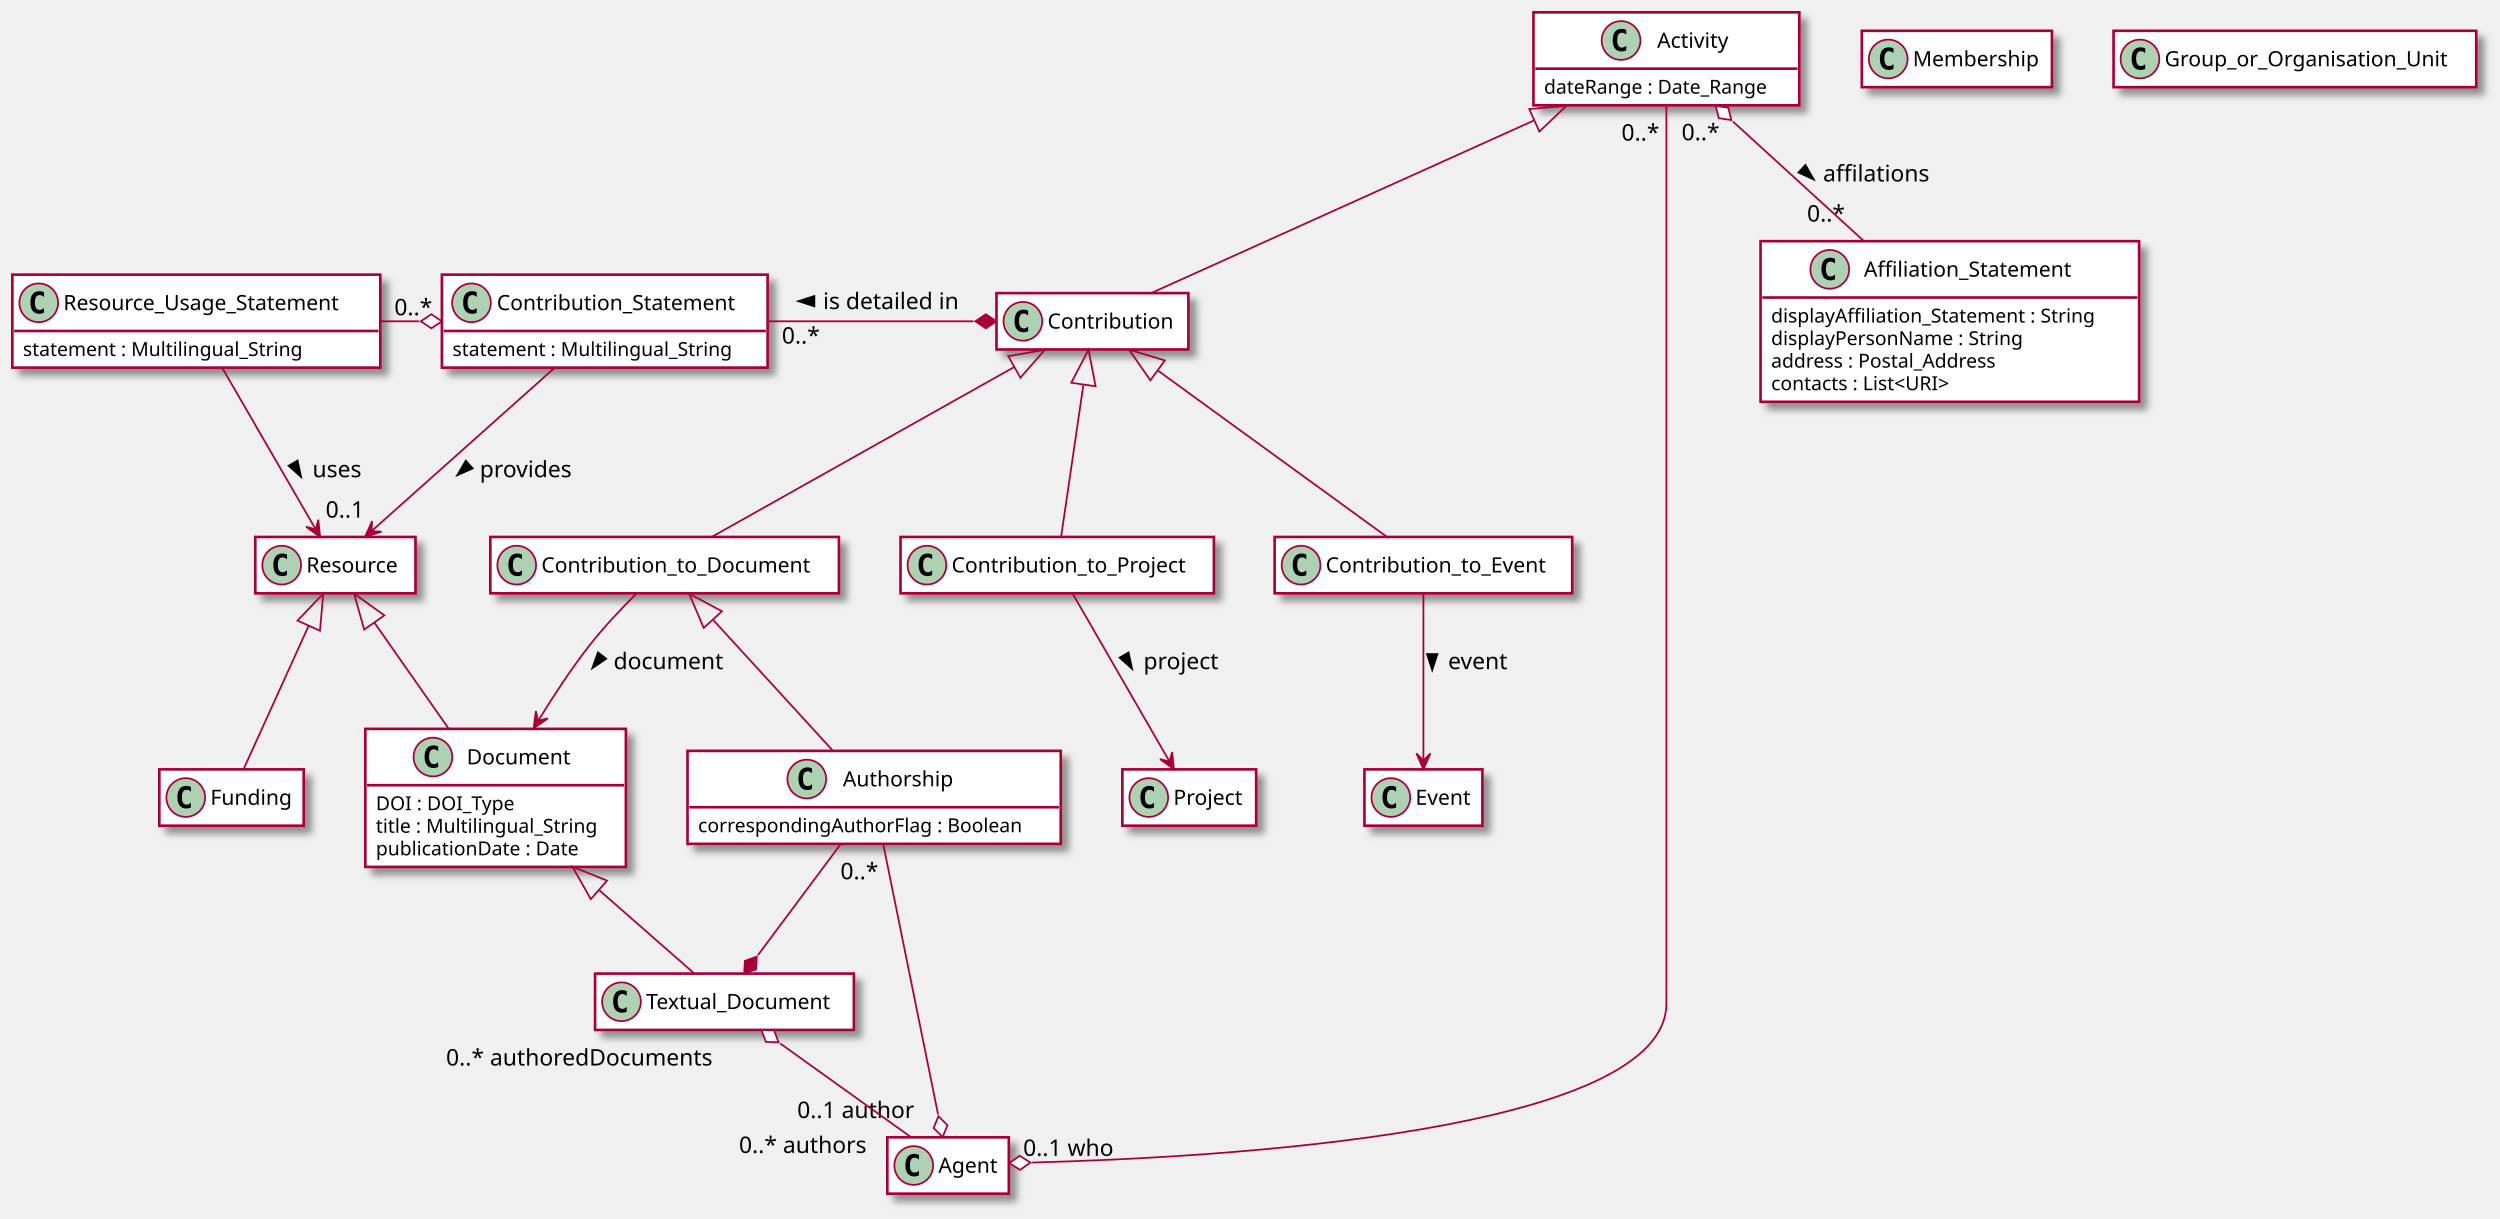
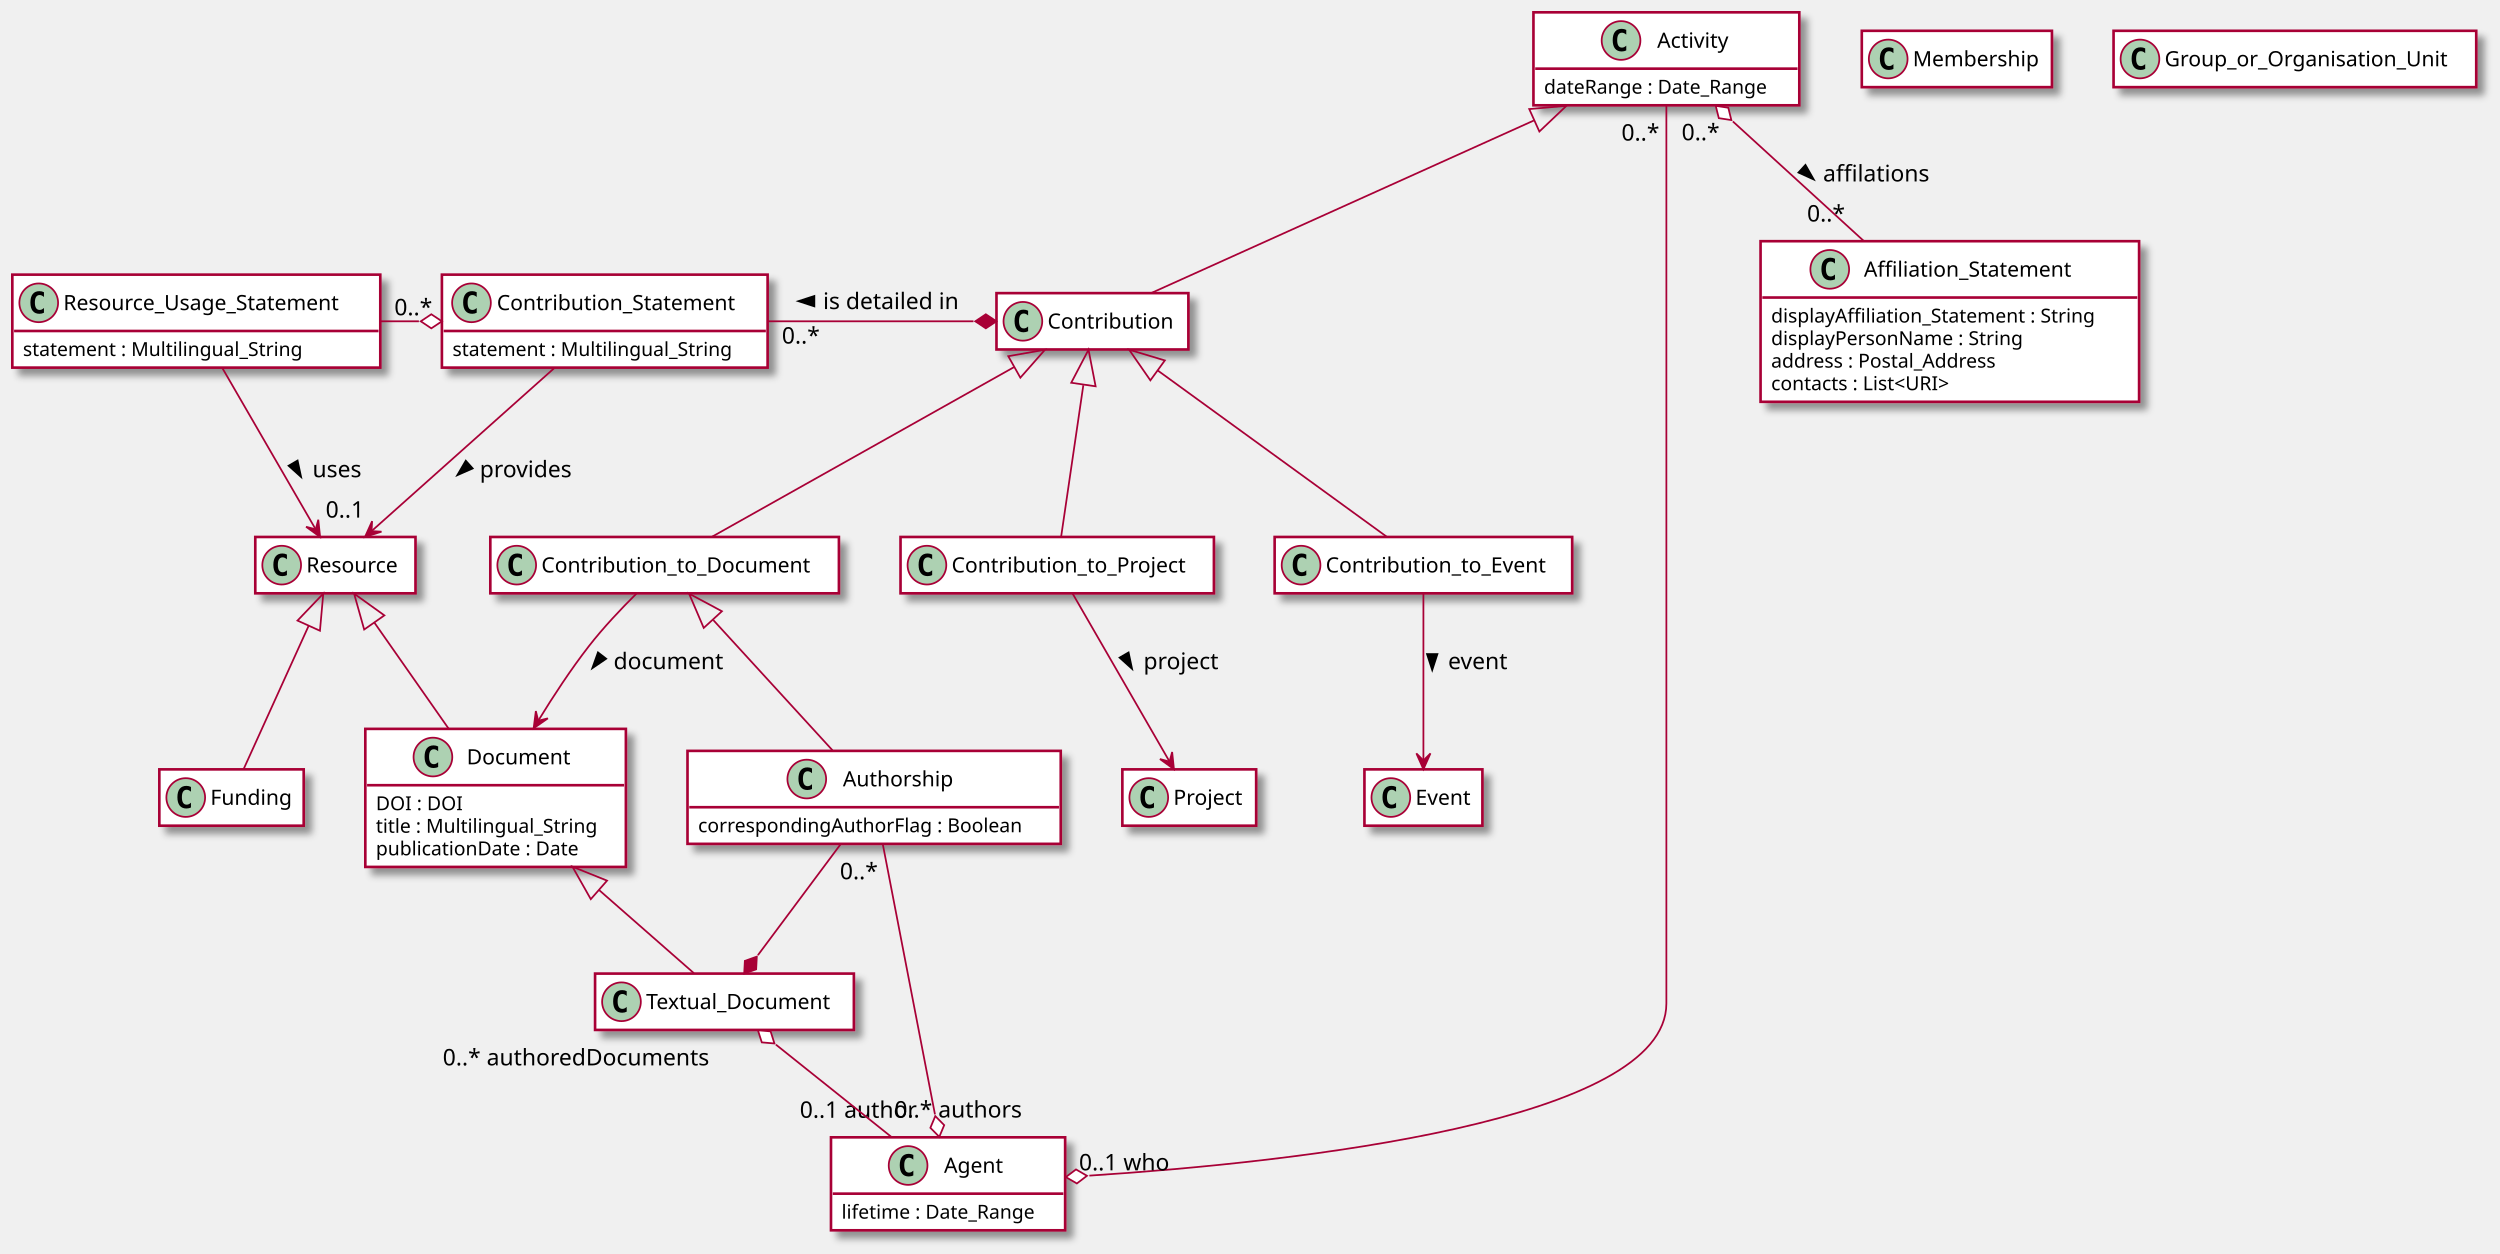
- <svg xmlns="http://www.w3.org/2000/svg" contentScriptType="application/ecmascript" contentStyleType="text/css" height="692px" preserveAspectRatio="none" style="width:1420px;height:692px;background:#FFFFFF;" version="1.1" viewBox="0 0 1420 692" width="1420px" zoomAndPan="magnify">
+ <svg xmlns="http://www.w3.org/2000/svg" contentScriptType="application/ecmascript" contentStyleType="text/css" height="712px" preserveAspectRatio="none" style="width:1420px;height:712px;background:#FFFFFF;" version="1.1" viewBox="0 0 1420 712" width="1420px" zoomAndPan="magnify">
  <defs>
-     <filter height="300%" id="f1tw0h363aihu" width="300%" x="-1" y="-1">
+     <filter height="300%" id="fdr170xmycgqb" width="300%" x="-1" y="-1">
      <feGaussianBlur result="blurOut" stdDeviation="2.0" />
      <feColorMatrix in="blurOut" result="blurOut2" type="matrix" values="0 0 0 0 0 0 0 0 0 0 0 0 0 0 0 0 0 0 .4 0" />
      <feOffset dx="4.0" dy="4.0" in="blurOut2" result="blurOut3" />
      <feBlend in="SourceGraphic" in2="blurOut3" mode="normal" />
    </filter>
  </defs>
  <g>
-     <rect codeLine="54" fill="#FFFFFF" filter="url(#f1tw0h363aihu)" height="52.805" id="Activity" style="stroke:#A80036;stroke-width:1.5;" width="151" x="871" y="7" />
+     <rect codeLine="55" fill="#FFFFFF" filter="url(#fdr170xmycgqb)" height="52.805" id="Activity" style="stroke:#A80036;stroke-width:1.5;" width="151" x="871" y="7" />
    <ellipse cx="920.75" cy="23" fill="#ADD1B2" rx="11" ry="11" style="stroke:#A80036;stroke-width:1.0;" />
    <path d="M923.719,28.641 Q923.141,28.938 922.5,29.078 Q921.859,29.234 921.156,29.234 Q918.656,29.234 917.328,27.594 Q916.016,25.938 916.016,22.812 Q916.016,19.688 917.328,18.031 Q918.656,16.375 921.156,16.375 Q921.859,16.375 922.5,16.531 Q923.156,16.688 923.719,16.984 L923.719,19.703 Q923.094,19.125 922.5,18.859 Q921.906,18.578 921.281,18.578 Q919.938,18.578 919.25,19.656 Q918.562,20.719 918.562,22.812 Q918.562,24.906 919.25,25.984 Q919.938,27.047 921.281,27.047 Q921.906,27.047 922.5,26.781 Q923.094,26.5 923.719,25.922 L923.719,28.641 Z " fill="#000000" />
    <text fill="#000000" font-family="sans-serif" font-size="12" lengthAdjust="spacing" textLength="43" x="941.25" y="27.154">Activity</text>
    <line style="stroke:#A80036;stroke-width:1.5;" x1="872" x2="1021" y1="39" y2="39" />
    <text fill="#000000" font-family="sans-serif" font-size="11" lengthAdjust="spacing" textLength="139" x="877" y="53.21">dateRange : Date_Range</text>
-     <rect codeLine="23" fill="#FFFFFF" filter="url(#f1tw0h363aihu)" height="32" id="Agent" style="stroke:#A80036;stroke-width:1.5;" width="69" x="504" y="646" />
-     <ellipse cx="519" cy="662" fill="#ADD1B2" rx="11" ry="11" style="stroke:#A80036;stroke-width:1.0;" />
-     <path d="M521.969,667.641 Q521.391,667.938 520.75,668.078 Q520.109,668.234 519.406,668.234 Q516.906,668.234 515.578,666.594 Q514.266,664.938 514.266,661.812 Q514.266,658.688 515.578,657.031 Q516.906,655.375 519.406,655.375 Q520.109,655.375 520.75,655.531 Q521.406,655.688 521.969,655.984 L521.969,658.703 Q521.344,658.125 520.75,657.859 Q520.156,657.578 519.531,657.578 Q518.188,657.578 517.5,658.656 Q516.812,659.719 516.812,661.812 Q516.812,663.906 517.5,664.984 Q518.188,666.047 519.531,666.047 Q520.156,666.047 520.75,665.781 Q521.344,665.5 521.969,664.922 L521.969,667.641 Z " fill="#000000" />
-     <text fill="#000000" font-family="sans-serif" font-size="12" lengthAdjust="spacing" textLength="37" x="533" y="666.154">Agent</text>
-     <rect codeLine="91" fill="#FFFFFF" filter="url(#f1tw0h363aihu)" height="32" id="Contribution" style="stroke:#A80036;stroke-width:1.5;" width="109" x="566" y="166.5" />
+     <rect codeLine="23" fill="#FFFFFF" filter="url(#fdr170xmycgqb)" height="52.805" id="Agent" style="stroke:#A80036;stroke-width:1.5;" width="133" x="472" y="646" />
+     <ellipse cx="515.8" cy="662" fill="#ADD1B2" rx="11" ry="11" style="stroke:#A80036;stroke-width:1.0;" />
+     <path d="M518.769,667.641 Q518.191,667.938 517.55,668.078 Q516.909,668.234 516.206,668.234 Q513.706,668.234 512.378,666.594 Q511.066,664.938 511.066,661.812 Q511.066,658.688 512.378,657.031 Q513.706,655.375 516.206,655.375 Q516.909,655.375 517.55,655.531 Q518.206,655.688 518.769,655.984 L518.769,658.703 Q518.144,658.125 517.55,657.859 Q516.956,657.578 516.331,657.578 Q514.987,657.578 514.3,658.656 Q513.612,659.719 513.612,661.812 Q513.612,663.906 514.3,664.984 Q514.987,666.047 516.331,666.047 Q516.956,666.047 517.55,665.781 Q518.144,665.5 518.769,664.922 L518.769,667.641 Z " fill="#000000" />
+     <text fill="#000000" font-family="sans-serif" font-size="12" lengthAdjust="spacing" textLength="37" x="536.2" y="666.154">Agent</text>
+     <line style="stroke:#A80036;stroke-width:1.5;" x1="473" x2="604" y1="678" y2="678" />
+     <text fill="#000000" font-family="sans-serif" font-size="11" lengthAdjust="spacing" textLength="121" x="478" y="692.21">lifetime : Date_Range</text>
+     <rect codeLine="92" fill="#FFFFFF" filter="url(#fdr170xmycgqb)" height="32" id="Contribution" style="stroke:#A80036;stroke-width:1.5;" width="109" x="566" y="166.5" />
    <ellipse cx="581" cy="182.5" fill="#ADD1B2" rx="11" ry="11" style="stroke:#A80036;stroke-width:1.0;" />
    <path d="M583.969,188.141 Q583.391,188.438 582.75,188.578 Q582.109,188.734 581.406,188.734 Q578.906,188.734 577.578,187.094 Q576.266,185.438 576.266,182.312 Q576.266,179.188 577.578,177.531 Q578.906,175.875 581.406,175.875 Q582.109,175.875 582.75,176.031 Q583.406,176.188 583.969,176.484 L583.969,179.203 Q583.344,178.625 582.75,178.359 Q582.156,178.078 581.531,178.078 Q580.188,178.078 579.5,179.156 Q578.812,180.219 578.812,182.312 Q578.812,184.406 579.5,185.484 Q580.188,186.547 581.531,186.547 Q582.156,186.547 582.75,186.281 Q583.344,186 583.969,185.422 L583.969,188.141 Z " fill="#000000" />
    <text fill="#000000" font-family="sans-serif" font-size="12" lengthAdjust="spacing" textLength="77" x="595" y="186.654">Contribution</text>
-     <rect codeLine="97" fill="#FFFFFF" filter="url(#f1tw0h363aihu)" height="52.805" id="Contribution_Statement" style="stroke:#A80036;stroke-width:1.5;" width="185" x="251" y="156" />
+     <rect codeLine="95" fill="#FFFFFF" filter="url(#fdr170xmycgqb)" height="52.805" id="Contribution_Statement" style="stroke:#A80036;stroke-width:1.5;" width="185" x="251" y="156" />
    <ellipse cx="267.8" cy="172" fill="#ADD1B2" rx="11" ry="11" style="stroke:#A80036;stroke-width:1.0;" />
    <path d="M270.769,177.641 Q270.191,177.938 269.55,178.078 Q268.909,178.234 268.206,178.234 Q265.706,178.234 264.378,176.594 Q263.066,174.938 263.066,171.812 Q263.066,168.688 264.378,167.031 Q265.706,165.375 268.206,165.375 Q268.909,165.375 269.55,165.531 Q270.206,165.688 270.769,165.984 L270.769,168.703 Q270.144,168.125 269.55,167.859 Q268.956,167.578 268.331,167.578 Q266.988,167.578 266.3,168.656 Q265.613,169.719 265.613,171.812 Q265.613,173.906 266.3,174.984 Q266.988,176.047 268.331,176.047 Q268.956,176.047 269.55,175.781 Q270.144,175.5 270.769,174.922 L270.769,177.641 Z " fill="#000000" />
    <text fill="#000000" font-family="sans-serif" font-size="12" lengthAdjust="spacing" textLength="149" x="282.2" y="176.154">Contribution_Statement</text>
    <line style="stroke:#A80036;stroke-width:1.5;" x1="252" x2="435" y1="188" y2="188" />
    <text fill="#000000" font-family="sans-serif" font-size="11" lengthAdjust="spacing" textLength="173" x="257" y="202.21">statement : Multilingual_String</text>
-     <rect codeLine="101" fill="#FFFFFF" filter="url(#f1tw0h363aihu)" height="52.805" id="Resource_Usage_Statement" style="stroke:#A80036;stroke-width:1.5;" width="209" x="7" y="156" />
+     <rect codeLine="99" fill="#FFFFFF" filter="url(#fdr170xmycgqb)" height="52.805" id="Resource_Usage_Statement" style="stroke:#A80036;stroke-width:1.5;" width="209" x="7" y="156" />
    <ellipse cx="22" cy="172" fill="#ADD1B2" rx="11" ry="11" style="stroke:#A80036;stroke-width:1.0;" />
    <path d="M24.969,177.641 Q24.391,177.938 23.75,178.078 Q23.109,178.234 22.406,178.234 Q19.906,178.234 18.578,176.594 Q17.266,174.938 17.266,171.812 Q17.266,168.688 18.578,167.031 Q19.906,165.375 22.406,165.375 Q23.109,165.375 23.75,165.531 Q24.406,165.688 24.969,165.984 L24.969,168.703 Q24.344,168.125 23.75,167.859 Q23.156,167.578 22.531,167.578 Q21.188,167.578 20.5,168.656 Q19.812,169.719 19.812,171.812 Q19.812,173.906 20.5,174.984 Q21.188,176.047 22.531,176.047 Q23.156,176.047 23.75,175.781 Q24.344,175.5 24.969,174.922 L24.969,177.641 Z " fill="#000000" />
    <text fill="#000000" font-family="sans-serif" font-size="12" lengthAdjust="spacing" textLength="177" x="36" y="176.154">Resource_Usage_Statement</text>
    <line style="stroke:#A80036;stroke-width:1.5;" x1="8" x2="215" y1="188" y2="188" />
    <text fill="#000000" font-family="sans-serif" font-size="11" lengthAdjust="spacing" textLength="173" x="13" y="202.21">statement : Multilingual_String</text>
-     <rect codeLine="105" fill="#FFFFFF" filter="url(#f1tw0h363aihu)" height="32" id="Resource" style="stroke:#A80036;stroke-width:1.5;" width="91" x="145" y="305" />
+     <rect codeLine="103" fill="#FFFFFF" filter="url(#fdr170xmycgqb)" height="32" id="Resource" style="stroke:#A80036;stroke-width:1.5;" width="91" x="145" y="305" />
    <ellipse cx="160" cy="321" fill="#ADD1B2" rx="11" ry="11" style="stroke:#A80036;stroke-width:1.0;" />
    <path d="M162.969,326.641 Q162.391,326.938 161.75,327.078 Q161.109,327.234 160.406,327.234 Q157.906,327.234 156.578,325.594 Q155.266,323.938 155.266,320.812 Q155.266,317.688 156.578,316.031 Q157.906,314.375 160.406,314.375 Q161.109,314.375 161.75,314.531 Q162.406,314.688 162.969,314.984 L162.969,317.703 Q162.344,317.125 161.75,316.859 Q161.156,316.578 160.531,316.578 Q159.188,316.578 158.5,317.656 Q157.812,318.719 157.812,320.812 Q157.812,322.906 158.5,323.984 Q159.188,325.047 160.531,325.047 Q161.156,325.047 161.75,324.781 Q162.344,324.5 162.969,323.922 L162.969,326.641 Z " fill="#000000" />
    <text fill="#000000" font-family="sans-serif" font-size="12" lengthAdjust="spacing" textLength="59" x="174" y="325.154">Resource</text>
-     <rect codeLine="108" fill="#FFFFFF" filter="url(#f1tw0h363aihu)" height="32" id="Funding" style="stroke:#A80036;stroke-width:1.5;" width="82" x="90.5" y="437" />
+     <rect codeLine="106" fill="#FFFFFF" filter="url(#fdr170xmycgqb)" height="32" id="Funding" style="stroke:#A80036;stroke-width:1.5;" width="82" x="90.5" y="437" />
    <ellipse cx="105.5" cy="453" fill="#ADD1B2" rx="11" ry="11" style="stroke:#A80036;stroke-width:1.0;" />
    <path d="M108.469,458.641 Q107.891,458.938 107.25,459.078 Q106.609,459.234 105.906,459.234 Q103.406,459.234 102.078,457.594 Q100.766,455.938 100.766,452.812 Q100.766,449.688 102.078,448.031 Q103.406,446.375 105.906,446.375 Q106.609,446.375 107.25,446.531 Q107.906,446.688 108.469,446.984 L108.469,449.703 Q107.844,449.125 107.25,448.859 Q106.656,448.578 106.031,448.578 Q104.688,448.578 104,449.656 Q103.312,450.719 103.312,452.812 Q103.312,454.906 104,455.984 Q104.688,457.047 106.031,457.047 Q106.656,457.047 107.25,456.781 Q107.844,456.5 108.469,455.922 L108.469,458.641 Z " fill="#000000" />
    <text fill="#000000" font-family="sans-serif" font-size="12" lengthAdjust="spacing" textLength="50" x="119.5" y="457.154">Funding</text>
-     <rect codeLine="114" fill="#FFFFFF" filter="url(#f1tw0h363aihu)" height="32" id="Contribution_to_Document" style="stroke:#A80036;stroke-width:1.5;" width="198" x="278.5" y="305" />
+     <rect codeLine="112" fill="#FFFFFF" filter="url(#fdr170xmycgqb)" height="32" id="Contribution_to_Document" style="stroke:#A80036;stroke-width:1.5;" width="198" x="278.5" y="305" />
    <ellipse cx="293.5" cy="321" fill="#ADD1B2" rx="11" ry="11" style="stroke:#A80036;stroke-width:1.0;" />
    <path d="M296.469,326.641 Q295.891,326.938 295.25,327.078 Q294.609,327.234 293.906,327.234 Q291.406,327.234 290.078,325.594 Q288.766,323.938 288.766,320.812 Q288.766,317.688 290.078,316.031 Q291.406,314.375 293.906,314.375 Q294.609,314.375 295.25,314.531 Q295.906,314.688 296.469,314.984 L296.469,317.703 Q295.844,317.125 295.25,316.859 Q294.656,316.578 294.031,316.578 Q292.688,316.578 292,317.656 Q291.312,318.719 291.312,320.812 Q291.312,322.906 292,323.984 Q292.688,325.047 294.031,325.047 Q294.656,325.047 295.25,324.781 Q295.844,324.5 296.469,323.922 L296.469,326.641 Z " fill="#000000" />
    <text fill="#000000" font-family="sans-serif" font-size="12" lengthAdjust="spacing" textLength="166" x="307.5" y="325.154">Contribution_to_Document</text>
-     <rect codeLine="8" fill="#FFFFFF" filter="url(#f1tw0h363aihu)" height="78.414" id="Document" style="stroke:#A80036;stroke-width:1.5;" width="148" x="207.5" y="414" />
+     <rect codeLine="8" fill="#FFFFFF" filter="url(#fdr170xmycgqb)" height="78.414" id="Document" style="stroke:#A80036;stroke-width:1.5;" width="148" x="207.5" y="414" />
    <ellipse cx="245.9" cy="430" fill="#ADD1B2" rx="11" ry="11" style="stroke:#A80036;stroke-width:1.0;" />
    <path d="M248.869,435.641 Q248.291,435.938 247.65,436.078 Q247.009,436.234 246.306,436.234 Q243.806,436.234 242.478,434.594 Q241.166,432.938 241.166,429.812 Q241.166,426.688 242.478,425.031 Q243.806,423.375 246.306,423.375 Q247.009,423.375 247.65,423.531 Q248.306,423.688 248.869,423.984 L248.869,426.703 Q248.244,426.125 247.65,425.859 Q247.056,425.578 246.431,425.578 Q245.088,425.578 244.4,426.656 Q243.713,427.719 243.713,429.812 Q243.713,431.906 244.4,432.984 Q245.088,434.047 246.431,434.047 Q247.056,434.047 247.65,433.781 Q248.244,433.5 248.869,432.922 L248.869,435.641 Z " fill="#000000" />
    <text fill="#000000" font-family="sans-serif" font-size="12" lengthAdjust="spacing" textLength="64" x="265.1" y="434.154">Document</text>
    <line style="stroke:#A80036;stroke-width:1.5;" x1="208.5" x2="354.5" y1="446" y2="446" />
-     <text fill="#000000" font-family="sans-serif" font-size="11" lengthAdjust="spacing" textLength="85" x="213.5" y="460.21">DOI : DOI_Type</text>
+     <text fill="#000000" font-family="sans-serif" font-size="11" lengthAdjust="spacing" textLength="52" x="213.5" y="460.21">DOI : DOI</text>
    <text fill="#000000" font-family="sans-serif" font-size="11" lengthAdjust="spacing" textLength="136" x="213.5" y="473.015">title : Multilingual_String</text>
    <text fill="#000000" font-family="sans-serif" font-size="11" lengthAdjust="spacing" textLength="125" x="213.5" y="485.82">publicationDate : Date</text>
-     <rect codeLine="119" fill="#FFFFFF" filter="url(#f1tw0h363aihu)" height="52.805" id="Authorship" style="stroke:#A80036;stroke-width:1.5;" width="212" x="390.5" y="426.5" />
+     <rect codeLine="117" fill="#FFFFFF" filter="url(#fdr170xmycgqb)" height="52.805" id="Authorship" style="stroke:#A80036;stroke-width:1.5;" width="212" x="390.5" y="426.5" />
    <ellipse cx="458.25" cy="442.5" fill="#ADD1B2" rx="11" ry="11" style="stroke:#A80036;stroke-width:1.0;" />
    <path d="M461.219,448.141 Q460.641,448.438 460,448.578 Q459.359,448.734 458.656,448.734 Q456.156,448.734 454.828,447.094 Q453.516,445.438 453.516,442.312 Q453.516,439.188 454.828,437.531 Q456.156,435.875 458.656,435.875 Q459.359,435.875 460,436.031 Q460.656,436.188 461.219,436.484 L461.219,439.203 Q460.594,438.625 460,438.359 Q459.406,438.078 458.781,438.078 Q457.438,438.078 456.75,439.156 Q456.062,440.219 456.062,442.312 Q456.062,444.406 456.75,445.484 Q457.438,446.547 458.781,446.547 Q459.406,446.547 460,446.281 Q460.594,446 461.219,445.422 L461.219,448.141 Z " fill="#000000" />
    <text fill="#000000" font-family="sans-serif" font-size="12" lengthAdjust="spacing" textLength="68" x="478.75" y="446.654">Authorship</text>
    <line style="stroke:#A80036;stroke-width:1.5;" x1="391.5" x2="601.5" y1="458.5" y2="458.5" />
    <text fill="#000000" font-family="sans-serif" font-size="11" lengthAdjust="spacing" textLength="200" x="396.5" y="472.71">correspondingAuthorFlag : Boolean</text>
-     <rect codeLine="13" fill="#FFFFFF" filter="url(#f1tw0h363aihu)" height="32" id="Textual_Document" style="stroke:#A80036;stroke-width:1.5;" width="147" x="338" y="553" />
+     <rect codeLine="13" fill="#FFFFFF" filter="url(#fdr170xmycgqb)" height="32" id="Textual_Document" style="stroke:#A80036;stroke-width:1.5;" width="147" x="338" y="553" />
    <ellipse cx="353" cy="569" fill="#ADD1B2" rx="11" ry="11" style="stroke:#A80036;stroke-width:1.0;" />
    <path d="M355.969,574.641 Q355.391,574.938 354.75,575.078 Q354.109,575.234 353.406,575.234 Q350.906,575.234 349.578,573.594 Q348.266,571.938 348.266,568.812 Q348.266,565.688 349.578,564.031 Q350.906,562.375 353.406,562.375 Q354.109,562.375 354.75,562.531 Q355.406,562.688 355.969,562.984 L355.969,565.703 Q355.344,565.125 354.75,564.859 Q354.156,564.578 353.531,564.578 Q352.188,564.578 351.5,565.656 Q350.812,566.719 350.812,568.812 Q350.812,570.906 351.5,571.984 Q352.188,573.047 353.531,573.047 Q354.156,573.047 354.75,572.781 Q355.344,572.5 355.969,571.922 L355.969,574.641 Z " fill="#000000" />
    <text fill="#000000" font-family="sans-serif" font-size="12" lengthAdjust="spacing" textLength="115" x="367" y="573.154">Textual_Document</text>
-     <rect codeLine="75" fill="#FFFFFF" filter="url(#f1tw0h363aihu)" height="32" id="Contribution_to_Project" style="stroke:#A80036;stroke-width:1.5;" width="178" x="511.5" y="305" />
+     <rect codeLine="76" fill="#FFFFFF" filter="url(#fdr170xmycgqb)" height="32" id="Contribution_to_Project" style="stroke:#A80036;stroke-width:1.5;" width="178" x="511.5" y="305" />
    <ellipse cx="526.5" cy="321" fill="#ADD1B2" rx="11" ry="11" style="stroke:#A80036;stroke-width:1.0;" />
    <path d="M529.469,326.641 Q528.891,326.938 528.25,327.078 Q527.609,327.234 526.906,327.234 Q524.406,327.234 523.078,325.594 Q521.766,323.938 521.766,320.812 Q521.766,317.688 523.078,316.031 Q524.406,314.375 526.906,314.375 Q527.609,314.375 528.25,314.531 Q528.906,314.688 529.469,314.984 L529.469,317.703 Q528.844,317.125 528.25,316.859 Q527.656,316.578 527.031,316.578 Q525.688,316.578 525,317.656 Q524.312,318.719 524.312,320.812 Q524.312,322.906 525,323.984 Q525.688,325.047 527.031,325.047 Q527.656,325.047 528.25,324.781 Q528.844,324.5 529.469,323.922 L529.469,326.641 Z " fill="#000000" />
    <text fill="#000000" font-family="sans-serif" font-size="12" lengthAdjust="spacing" textLength="146" x="540.5" y="325.154">Contribution_to_Project</text>
-     <rect codeLine="78" fill="#FFFFFF" filter="url(#f1tw0h363aihu)" height="32" id="Project" style="stroke:#A80036;stroke-width:1.5;" width="76" x="637.5" y="437" />
+     <rect codeLine="79" fill="#FFFFFF" filter="url(#fdr170xmycgqb)" height="32" id="Project" style="stroke:#A80036;stroke-width:1.5;" width="76" x="637.5" y="437" />
    <ellipse cx="652.5" cy="453" fill="#ADD1B2" rx="11" ry="11" style="stroke:#A80036;stroke-width:1.0;" />
    <path d="M655.469,458.641 Q654.891,458.938 654.25,459.078 Q653.609,459.234 652.906,459.234 Q650.406,459.234 649.078,457.594 Q647.766,455.938 647.766,452.812 Q647.766,449.688 649.078,448.031 Q650.406,446.375 652.906,446.375 Q653.609,446.375 654.25,446.531 Q654.906,446.688 655.469,446.984 L655.469,449.703 Q654.844,449.125 654.25,448.859 Q653.656,448.578 653.031,448.578 Q651.688,448.578 651,449.656 Q650.312,450.719 650.312,452.812 Q650.312,454.906 651,455.984 Q651.688,457.047 653.031,457.047 Q653.656,457.047 654.25,456.781 Q654.844,456.5 655.469,455.922 L655.469,458.641 Z " fill="#000000" />
    <text fill="#000000" font-family="sans-serif" font-size="12" lengthAdjust="spacing" textLength="44" x="666.5" y="457.154">Project</text>
-     <rect codeLine="83" fill="#FFFFFF" filter="url(#f1tw0h363aihu)" height="32" id="Contribution_to_Event" style="stroke:#A80036;stroke-width:1.5;" width="169" x="724" y="305" />
+     <rect codeLine="84" fill="#FFFFFF" filter="url(#fdr170xmycgqb)" height="32" id="Contribution_to_Event" style="stroke:#A80036;stroke-width:1.5;" width="169" x="724" y="305" />
    <ellipse cx="739" cy="321" fill="#ADD1B2" rx="11" ry="11" style="stroke:#A80036;stroke-width:1.0;" />
    <path d="M741.969,326.641 Q741.391,326.938 740.75,327.078 Q740.109,327.234 739.406,327.234 Q736.906,327.234 735.578,325.594 Q734.266,323.938 734.266,320.812 Q734.266,317.688 735.578,316.031 Q736.906,314.375 739.406,314.375 Q740.109,314.375 740.75,314.531 Q741.406,314.688 741.969,314.984 L741.969,317.703 Q741.344,317.125 740.75,316.859 Q740.156,316.578 739.531,316.578 Q738.188,316.578 737.5,317.656 Q736.812,318.719 736.812,320.812 Q736.812,322.906 737.5,323.984 Q738.188,325.047 739.531,325.047 Q740.156,325.047 740.75,324.781 Q741.344,324.5 741.969,323.922 L741.969,326.641 Z " fill="#000000" />
    <text fill="#000000" font-family="sans-serif" font-size="12" lengthAdjust="spacing" textLength="137" x="753" y="325.154">Contribution_to_Event</text>
-     <rect codeLine="86" fill="#FFFFFF" filter="url(#f1tw0h363aihu)" height="32" id="Event" style="stroke:#A80036;stroke-width:1.5;" width="67" x="775" y="437" />
+     <rect codeLine="87" fill="#FFFFFF" filter="url(#fdr170xmycgqb)" height="32" id="Event" style="stroke:#A80036;stroke-width:1.5;" width="67" x="775" y="437" />
    <ellipse cx="790" cy="453" fill="#ADD1B2" rx="11" ry="11" style="stroke:#A80036;stroke-width:1.0;" />
    <path d="M792.969,458.641 Q792.391,458.938 791.75,459.078 Q791.109,459.234 790.406,459.234 Q787.906,459.234 786.578,457.594 Q785.266,455.938 785.266,452.812 Q785.266,449.688 786.578,448.031 Q787.906,446.375 790.406,446.375 Q791.109,446.375 791.75,446.531 Q792.406,446.688 792.969,446.984 L792.969,449.703 Q792.344,449.125 791.75,448.859 Q791.156,448.578 790.531,448.578 Q789.188,448.578 788.5,449.656 Q787.812,450.719 787.812,452.812 Q787.812,454.906 788.5,455.984 Q789.188,457.047 790.531,457.047 Q791.156,457.047 791.75,456.781 Q792.344,456.5 792.969,455.922 L792.969,458.641 Z " fill="#000000" />
    <text fill="#000000" font-family="sans-serif" font-size="12" lengthAdjust="spacing" textLength="35" x="804" y="457.154">Event</text>
-     <rect codeLine="60" fill="#FFFFFF" filter="url(#f1tw0h363aihu)" height="32" id="Membership" style="stroke:#A80036;stroke-width:1.5;" width="108" x="1057.5" y="17.5" />
+     <rect codeLine="61" fill="#FFFFFF" filter="url(#fdr170xmycgqb)" height="32" id="Membership" style="stroke:#A80036;stroke-width:1.5;" width="108" x="1057.5" y="17.5" />
    <ellipse cx="1072.5" cy="33.5" fill="#ADD1B2" rx="11" ry="11" style="stroke:#A80036;stroke-width:1.0;" />
    <path d="M1075.469,39.141 Q1074.891,39.438 1074.25,39.578 Q1073.609,39.734 1072.906,39.734 Q1070.406,39.734 1069.078,38.094 Q1067.766,36.438 1067.766,33.312 Q1067.766,30.188 1069.078,28.531 Q1070.406,26.875 1072.906,26.875 Q1073.609,26.875 1074.25,27.031 Q1074.906,27.188 1075.469,27.484 L1075.469,30.203 Q1074.844,29.625 1074.25,29.359 Q1073.656,29.078 1073.031,29.078 Q1071.688,29.078 1071,30.156 Q1070.312,31.219 1070.312,33.312 Q1070.312,35.406 1071,36.484 Q1071.688,37.547 1073.031,37.547 Q1073.656,37.547 1074.25,37.281 Q1074.844,37 1075.469,36.422 L1075.469,39.141 Z " fill="#000000" />
    <text fill="#000000" font-family="sans-serif" font-size="12" lengthAdjust="spacing" textLength="76" x="1086.5" y="37.654">Membership</text>
-     <rect codeLine="138" fill="#FFFFFF" filter="url(#f1tw0h363aihu)" height="91.219" id="Affiliation_Statement" style="stroke:#A80036;stroke-width:1.5;" width="215" x="1000" y="137" />
+     <rect codeLine="136" fill="#FFFFFF" filter="url(#fdr170xmycgqb)" height="91.219" id="Affiliation_Statement" style="stroke:#A80036;stroke-width:1.5;" width="215" x="1000" y="137" />
    <ellipse cx="1039.3" cy="153" fill="#ADD1B2" rx="11" ry="11" style="stroke:#A80036;stroke-width:1.0;" />
    <path d="M1042.269,158.641 Q1041.691,158.938 1041.05,159.078 Q1040.409,159.234 1039.706,159.234 Q1037.206,159.234 1035.878,157.594 Q1034.566,155.938 1034.566,152.812 Q1034.566,149.688 1035.878,148.031 Q1037.206,146.375 1039.706,146.375 Q1040.409,146.375 1041.05,146.531 Q1041.706,146.688 1042.269,146.984 L1042.269,149.703 Q1041.644,149.125 1041.05,148.859 Q1040.456,148.578 1039.831,148.578 Q1038.487,148.578 1037.8,149.656 Q1037.112,150.719 1037.112,152.812 Q1037.112,154.906 1037.8,155.984 Q1038.487,157.047 1039.831,157.047 Q1040.456,157.047 1041.05,156.781 Q1041.644,156.5 1042.269,155.922 L1042.269,158.641 Z " fill="#000000" />
    <text fill="#000000" font-family="sans-serif" font-size="12" lengthAdjust="spacing" textLength="129" x="1058.7" y="157.154">Affiliation_Statement</text>
    <line style="stroke:#A80036;stroke-width:1.5;" x1="1001" x2="1214" y1="169" y2="169" />
    <text fill="#000000" font-family="sans-serif" font-size="11" lengthAdjust="spacing" textLength="203" x="1006" y="183.21">displayAffiliation_Statement : String</text>
    <text fill="#000000" font-family="sans-serif" font-size="11" lengthAdjust="spacing" textLength="159" x="1006" y="196.015">displayPersonName : String</text>
    <text fill="#000000" font-family="sans-serif" font-size="11" lengthAdjust="spacing" textLength="147" x="1006" y="208.82">address : Postal_Address</text>
    <text fill="#000000" font-family="sans-serif" font-size="11" lengthAdjust="spacing" textLength="116" x="1006" y="221.625">contacts : List&lt;URI&gt;</text>
-     <rect codeLine="25" fill="#FFFFFF" filter="url(#f1tw0h363aihu)" height="32" id="Group_or_Organisation_Unit" style="stroke:#A80036;stroke-width:1.5;" width="206" x="1200.5" y="17.5" />
+     <rect codeLine="26" fill="#FFFFFF" filter="url(#fdr170xmycgqb)" height="32" id="Group_or_Organisation_Unit" style="stroke:#A80036;stroke-width:1.5;" width="206" x="1200.5" y="17.5" />
    <ellipse cx="1215.5" cy="33.5" fill="#ADD1B2" rx="11" ry="11" style="stroke:#A80036;stroke-width:1.0;" />
    <path d="M1218.469,39.141 Q1217.891,39.438 1217.25,39.578 Q1216.609,39.734 1215.906,39.734 Q1213.406,39.734 1212.078,38.094 Q1210.766,36.438 1210.766,33.312 Q1210.766,30.188 1212.078,28.531 Q1213.406,26.875 1215.906,26.875 Q1216.609,26.875 1217.25,27.031 Q1217.906,27.188 1218.469,27.484 L1218.469,30.203 Q1217.844,29.625 1217.25,29.359 Q1216.656,29.078 1216.031,29.078 Q1214.688,29.078 1214,30.156 Q1213.312,31.219 1213.312,33.312 Q1213.312,35.406 1214,36.484 Q1214.688,37.547 1216.031,37.547 Q1216.656,37.547 1217.25,37.281 Q1217.844,37 1218.469,36.422 L1218.469,39.141 Z " fill="#000000" />
    <text fill="#000000" font-family="sans-serif" font-size="12" lengthAdjust="spacing" textLength="174" x="1229.5" y="37.654">Group_or_Organisation_Unit</text>
-     <path codeLine="263" d="M946.5,60.26 C946.5,89.61 946.5,139.01 946.5,181.5 C946.5,181.5 946.5,181.5 946.5,570 C946.5,643.08 694.01,657.49 586.28,660.32 " fill="none" id="Activity-to-Agent" style="stroke:#A80036;stroke-width:1.0;" />
-     <polygon fill="#FFFFFF" points="573.29,660.62,579.381,664.481,585.287,660.343,579.196,656.483,573.29,660.62" style="stroke:#A80036;stroke-width:1.0;" />
+     <path codeLine="261" d="M946.5,60.26 C946.5,89.61 946.5,139.01 946.5,181.5 C946.5,181.5 946.5,181.5 946.5,570 C946.5,636.86 737.58,660 618.74,667.76 " fill="none" id="Activity-to-Agent" style="stroke:#A80036;stroke-width:1.0;" />
+     <polygon fill="#FFFFFF" points="605.42,668.59,611.655,672.213,617.397,667.852,611.163,664.229,605.42,668.59" style="stroke:#A80036;stroke-width:1.0;" />
    <text fill="#000000" font-family="sans-serif" font-size="13" lengthAdjust="spacing" textLength="23" x="920.984" y="79.857">0..*</text>
-     <text fill="#000000" font-family="sans-serif" font-size="13" lengthAdjust="spacing" textLength="53" x="581.143" y="656.558">0..1 who</text>
-     <path codeLine="255" d="M436.12,182.5 C474.33,182.5 517.8,182.5 552.93,182.5 " fill="none" id="Contribution_Statement-to-Contribution" style="stroke:#A80036;stroke-width:1.0;" />
+     <text fill="#000000" font-family="sans-serif" font-size="13" lengthAdjust="spacing" textLength="53" x="612.864" y="664.761">0..1 who</text>
+     <path codeLine="253" d="M436.12,182.5 C474.33,182.5 517.8,182.5 552.93,182.5 " fill="none" id="Contribution_Statement-to-Contribution" style="stroke:#A80036;stroke-width:1.0;" />
    <polygon fill="#A80036" points="565.95,182.5,559.95,178.5,553.95,182.5,559.95,186.5,565.95,182.5" style="stroke:#A80036;stroke-width:1.0;" />
    <polygon fill="#000000" points="453.5,171.066,462.545,174.005,462.545,168.127,453.5,171.066" style="stroke:#000000;stroke-width:1.0;" />
    <text fill="#000000" font-family="sans-serif" font-size="13" lengthAdjust="spacing" textLength="80" x="467.5" y="175.567">is detailed in</text>
    <text fill="#000000" font-family="sans-serif" font-size="13" lengthAdjust="spacing" textLength="23" x="444.092" y="195.154">0..*</text>
-     <path codeLine="295" d="M871.27,68.42 C802.87,99.26 705.1,143.35 654.21,166.3 " fill="none" id="Activity-backto-Contribution" style="stroke:#A80036;stroke-width:1.0;" />
+     <path codeLine="293" d="M871.27,68.42 C802.87,99.26 705.1,143.35 654.21,166.3 " fill="none" id="Activity-backto-Contribution" style="stroke:#A80036;stroke-width:1.0;" />
    <polygon fill="none" points="868.61,61.95,889.72,60.11,874.36,74.71,868.61,61.95" style="stroke:#A80036;stroke-width:1.0;" />
-     <path codeLine="307" d="M314.72,209.17 C284.52,236.12 237.81,277.79 211.1,301.62 " fill="none" id="Contribution_Statement-to-Resource" style="stroke:#A80036;stroke-width:1.0;" />
+     <path codeLine="297" d="M314.72,209.17 C284.52,236.12 237.81,277.79 211.1,301.62 " fill="none" id="Contribution_Statement-to-Resource" style="stroke:#A80036;stroke-width:1.0;" />
    <polygon fill="#A80036" points="207.31,305,216.688,301.99,211.04,301.67,211.36,296.022,207.31,305" style="stroke:#A80036;stroke-width:1.0;" />
    <polygon fill="#000000" points="259.769,269.895,268.475,266.066,264.562,261.68,259.769,269.895" style="stroke:#000000;stroke-width:1.0;" />
    <text fill="#000000" font-family="sans-serif" font-size="13" lengthAdjust="spacing" textLength="54" x="272.5" y="271.067">provides</text>
    <text fill="#000000" font-family="sans-serif" font-size="13" lengthAdjust="spacing" textLength="24" x="184.963" y="294.012">0..1</text>
-     <path codeLine="308" d="M126.36,209.17 C141.7,235.67 165.28,276.43 179.17,300.43 " fill="none" id="Resource_Usage_Statement-to-Resource" style="stroke:#A80036;stroke-width:1.0;" />
+     <path codeLine="298" d="M126.36,209.17 C141.7,235.67 165.28,276.43 179.17,300.43 " fill="none" id="Resource_Usage_Statement-to-Resource" style="stroke:#A80036;stroke-width:1.0;" />
    <polygon fill="#A80036" points="181.82,305,180.783,295.206,179.319,300.67,173.855,299.207,181.82,305" style="stroke:#A80036;stroke-width:1.0;" />
    <polygon fill="#000000" points="171.004,270.894,169.018,261.593,163.93,264.537,171.004,270.894" style="stroke:#000000;stroke-width:1.0;" />
    <text fill="#000000" font-family="sans-serif" font-size="13" lengthAdjust="spacing" textLength="30" x="177.5" y="271.067">uses</text>
-     <path codeLine="309" d="M216.17,182.5 C223.43,182.5 230.68,182.5 237.93,182.5 " fill="none" id="Resource_Usage_Statement-to-Contribution_Statement" style="stroke:#A80036;stroke-width:1.0;" />
+     <path codeLine="299" d="M216.17,182.5 C223.43,182.5 230.68,182.5 237.93,182.5 " fill="none" id="Resource_Usage_Statement-to-Contribution_Statement" style="stroke:#A80036;stroke-width:1.0;" />
    <polygon fill="#FFFFFF" points="250.99,182.5,244.99,178.5,238.99,182.5,244.99,186.5,250.99,182.5" style="stroke:#A80036;stroke-width:1.0;" />
    <text fill="#000000" font-family="sans-serif" font-size="13" lengthAdjust="spacing" textLength="23" x="223.975" y="179.074">0..*</text>
-     <path codeLine="310" d="M175.31,355.46 C163.38,381.75 147.33,417.12 138.34,436.93 " fill="none" id="Resource-backto-Funding" style="stroke:#A80036;stroke-width:1.0;" />
+     <path codeLine="300" d="M175.31,355.46 C163.38,381.75 147.33,417.12 138.34,436.93 " fill="none" id="Resource-backto-Funding" style="stroke:#A80036;stroke-width:1.0;" />
    <polygon fill="none" points="168.98,352.49,183.62,337.17,181.73,358.27,168.98,352.49" style="stroke:#A80036;stroke-width:1.0;" />
-     <path codeLine="259" d="M361.55,337.11 C353.06,345.53 342.72,356.42 334.5,367 C324.34,380.08 314.41,395.19 305.94,409.02 " fill="none" id="Contribution_to_Document-to-Document" style="stroke:#A80036;stroke-width:1.0;" />
+     <path codeLine="257" d="M361.55,337.11 C353.06,345.53 342.72,356.42 334.5,367 C324.34,380.08 314.41,395.19 305.94,409.02 " fill="none" id="Contribution_to_Document-to-Document" style="stroke:#A80036;stroke-width:1.0;" />
    <polygon fill="#A80036" points="303.12,413.65,311.203,408.022,305.709,409.373,304.359,403.879,303.12,413.65" style="stroke:#A80036;stroke-width:1.0;" />
    <polygon fill="#000000" points="336.441,379.522,344.299,374.164,339.65,370.569,336.441,379.522" style="stroke:#000000;stroke-width:1.0;" />
    <text fill="#000000" font-family="sans-serif" font-size="13" lengthAdjust="spacing" textLength="65" x="348.5" y="380.067">document</text>
-     <path codeLine="275" d="M575.96,208.52 C525.84,236.67 446.05,281.5 404.55,304.8 " fill="none" id="Contribution-backto-Contribution_to_Document" style="stroke:#A80036;stroke-width:1.0;" />
+     <path codeLine="273" d="M575.96,208.52 C525.84,236.67 446.05,281.5 404.55,304.8 " fill="none" id="Contribution-backto-Contribution_to_Document" style="stroke:#A80036;stroke-width:1.0;" />
    <polygon fill="none" points="572.7,202.32,593.57,198.63,579.56,214.53,572.7,202.32" style="stroke:#A80036;stroke-width:1.0;" />
-     <path codeLine="267" d="M477.42,479.58 C463.41,498.37 444.47,523.79 430.48,542.54 " fill="none" id="Authorship-to-Textual_Document" style="stroke:#A80036;stroke-width:1.0;" />
+     <path codeLine="265" d="M477.42,479.58 C463.41,498.37 444.47,523.79 430.48,542.54 " fill="none" id="Authorship-to-Textual_Document" style="stroke:#A80036;stroke-width:1.0;" />
    <polygon fill="#A80036" points="422.7,552.98,429.493,550.559,429.87,543.358,423.078,545.779,422.7,552.98" style="stroke:#A80036;stroke-width:1.0;" />
-     <path codeLine="271" d="M405.14,352.19 C425.66,374.62 453.37,404.89 472.87,426.19 " fill="none" id="Contribution_to_Document-backto-Authorship" style="stroke:#A80036;stroke-width:1.0;" />
+     <path codeLine="269" d="M405.14,352.19 C425.66,374.62 453.37,404.89 472.87,426.19 " fill="none" id="Contribution_to_Document-backto-Authorship" style="stroke:#A80036;stroke-width:1.0;" />
    <polygon fill="none" points="399.72,356.65,391.38,337.17,410.05,347.19,399.72,356.65" style="stroke:#A80036;stroke-width:1.0;" />
-     <path codeLine="314" d="M501.73,479.8 C509.66,518.87 524.65,592.75 532.83,633.05 " fill="none" id="Authorship-to-Agent" style="stroke:#A80036;stroke-width:1.0;" />
-     <polygon fill="#FFFFFF" points="535.42,645.8,538.147,639.124,533.034,634.04,530.307,640.715,535.42,645.8" style="stroke:#A80036;stroke-width:1.0;" />
-     <text fill="#000000" font-family="sans-serif" font-size="13" lengthAdjust="spacing" textLength="23" x="477.358" y="499.406">0..*</text>
-     <text fill="#000000" font-family="sans-serif" font-size="13" lengthAdjust="spacing" textLength="70" x="452.806" y="635.038">0..1 author</text>
-     <path codeLine="357" d="M443.17,592.7 C466.39,609.33 497.26,631.45 517.5,645.95 " fill="none" id="Textual_Document-backto-Agent" style="stroke:#A80036;stroke-width:1.0;" />
-     <polygon fill="#FFFFFF" points="432.47,585.03,435.019,591.776,442.226,592.017,439.677,585.272,432.47,585.03" style="stroke:#A80036;stroke-width:1.0;" />
-     <text fill="#000000" font-family="sans-serif" font-size="13" lengthAdjust="spacing" textLength="159" x="253.35" y="605.208">0..* authoredDocuments</text>
-     <text fill="#000000" font-family="sans-serif" font-size="13" lengthAdjust="spacing" textLength="76" x="419.744" y="654.889">0..* authors</text>
-     <path codeLine="279" d="M615.33,218.79 C611.25,246.66 605.75,284.16 602.73,304.8 " fill="none" id="Contribution-backto-Contribution_to_Project" style="stroke:#A80036;stroke-width:1.0;" />
+     <path codeLine="304" d="M501.48,479.8 C508.81,517.74 522.54,588.83 531.06,632.96 " fill="none" id="Authorship-to-Agent" style="stroke:#A80036;stroke-width:1.0;" />
+     <polygon fill="#FFFFFF" points="533.52,645.73,536.307,639.079,531.24,633.949,528.453,640.599,533.52,645.73" style="stroke:#A80036;stroke-width:1.0;" />
+     <text fill="#000000" font-family="sans-serif" font-size="13" lengthAdjust="spacing" textLength="23" x="477.054" y="499.406">0..*</text>
+     <text fill="#000000" font-family="sans-serif" font-size="13" lengthAdjust="spacing" textLength="70" x="454.275" y="634.91">0..1 author</text>
+     <path codeLine="347" d="M440.72,593.35 C460.38,609.06 486.3,629.78 506.52,645.94 " fill="none" id="Textual_Document-backto-Agent" style="stroke:#A80036;stroke-width:1.0;" />
+     <polygon fill="#FFFFFF" points="430.51,585.2,432.701,592.07,439.886,592.69,437.694,585.82,430.51,585.2" style="stroke:#A80036;stroke-width:1.0;" />
+     <text fill="#000000" font-family="sans-serif" font-size="13" lengthAdjust="spacing" textLength="159" x="251.473" y="605.139">0..* authoredDocuments</text>
+     <text fill="#000000" font-family="sans-serif" font-size="13" lengthAdjust="spacing" textLength="76" x="507.987" y="634.745">0..* authors</text>
+     <path codeLine="277" d="M615.33,218.79 C611.25,246.66 605.75,284.16 602.73,304.8 " fill="none" id="Contribution-backto-Contribution_to_Project" style="stroke:#A80036;stroke-width:1.0;" />
    <polygon fill="none" points="608.46,217.4,618.28,198.63,622.31,219.43,608.46,217.4" style="stroke:#A80036;stroke-width:1.0;" />
-     <path codeLine="283" d="M609.25,337.17 C622.86,360.75 649.08,406.2 664.13,432.29 " fill="none" id="Contribution_to_Project-to-Project" style="stroke:#A80036;stroke-width:1.0;" />
+     <path codeLine="281" d="M609.25,337.17 C622.86,360.75 649.08,406.2 664.13,432.29 " fill="none" id="Contribution_to_Project-to-Project" style="stroke:#A80036;stroke-width:1.0;" />
    <polygon fill="#A80036" points="666.81,436.93,665.773,427.136,664.309,432.6,658.845,431.137,666.81,436.93" style="stroke:#A80036;stroke-width:1.0;" />
    <polygon fill="#000000" points="642.999,379.897,641.024,370.594,635.933,373.531,642.999,379.897" style="stroke:#000000;stroke-width:1.0;" />
    <text fill="#000000" font-family="sans-serif" font-size="13" lengthAdjust="spacing" textLength="44" x="649.5" y="380.067">project</text>
-     <path codeLine="287" d="M657.56,210.41 C696.44,238.64 756.17,282.01 787.57,304.8 " fill="none" id="Contribution-backto-Contribution_to_Event" style="stroke:#A80036;stroke-width:1.0;" />
+     <path codeLine="285" d="M657.56,210.41 C696.44,238.64 756.17,282.01 787.57,304.8 " fill="none" id="Contribution-backto-Contribution_to_Event" style="stroke:#A80036;stroke-width:1.0;" />
    <polygon fill="none" points="653.41,216.04,641.34,198.63,661.63,204.72,653.41,216.04" style="stroke:#A80036;stroke-width:1.0;" />
-     <path codeLine="291" d="M808.5,337.17 C808.5,360.55 808.5,405.45 808.5,431.64 " fill="none" id="Contribution_to_Event-to-Event" style="stroke:#A80036;stroke-width:1.0;" />
+     <path codeLine="289" d="M808.5,337.17 C808.5,360.55 808.5,405.45 808.5,431.64 " fill="none" id="Contribution_to_Event-to-Event" style="stroke:#A80036;stroke-width:1.0;" />
    <polygon fill="#A80036" points="808.5,436.93,812.5,427.93,808.5,431.93,804.5,427.93,808.5,436.93" style="stroke:#A80036;stroke-width:1.0;" />
    <polygon fill="#000000" points="813.5,380.566,816.439,371.521,810.561,371.521,813.5,380.566" style="stroke:#000000;stroke-width:1.0;" />
    <text fill="#000000" font-family="sans-serif" font-size="13" lengthAdjust="spacing" textLength="36" x="822.5" y="380.067">event</text>
-     <path codeLine="251" d="M984.27,68.99 C1006.47,89.25 1034.76,115.09 1058.64,136.89 " fill="none" id="Activity-backto-Affiliation_Statement" style="stroke:#A80036;stroke-width:1.0;" />
+     <path codeLine="249" d="M984.27,68.99 C1006.47,89.25 1034.76,115.09 1058.64,136.89 " fill="none" id="Activity-backto-Affiliation_Statement" style="stroke:#A80036;stroke-width:1.0;" />
    <polygon fill="#FFFFFF" points="974.54,60.11,976.277,67.109,983.405,68.197,981.668,61.198,974.54,60.11" style="stroke:#A80036;stroke-width:1.0;" />
    <polygon fill="#000000" points="1030.193,101.938,1025.494,93.669,1021.531,98.009,1030.193,101.938" style="stroke:#000000;stroke-width:1.0;" />
    <text fill="#000000" font-family="sans-serif" font-size="13" lengthAdjust="spacing" textLength="61" x="1035.5" y="103.067">affilations</text>
    <text fill="#000000" font-family="sans-serif" font-size="13" lengthAdjust="spacing" textLength="23" x="955.158" y="79.674">0..*</text>
    <text fill="#000000" font-family="sans-serif" font-size="13" lengthAdjust="spacing" textLength="23" x="1026.397" y="125.818">0..*</text>
-     <path codeLine="348" d="M212.7,353.72 C225.42,371.88 241.45,394.78 254.84,413.91 " fill="none" id="Resource-backto-Document" style="stroke:#A80036;stroke-width:1.0;" />
+     <path codeLine="338" d="M212.7,353.72 C225.42,371.88 241.45,394.78 254.84,413.91 " fill="none" id="Resource-backto-Document" style="stroke:#A80036;stroke-width:1.0;" />
    <polygon fill="none" points="206.85,357.57,201.12,337.17,218.32,349.54,206.85,357.57" style="stroke:#A80036;stroke-width:1.0;" />
-     <path codeLine="349" d="M340.22,505.5 C359.84,522.7 380.22,540.57 394.14,552.77 " fill="none" id="Document-backto-Textual_Document" style="stroke:#A80036;stroke-width:1.0;" />
+     <path codeLine="339" d="M340.22,505.5 C359.84,522.7 380.22,540.57 394.14,552.77 " fill="none" id="Document-backto-Textual_Document" style="stroke:#A80036;stroke-width:1.0;" />
    <polygon fill="none" points="335.57,510.73,325.15,492.28,344.8,500.2,335.57,510.73" style="stroke:#A80036;stroke-width:1.0;" />
  </g>
</svg>
